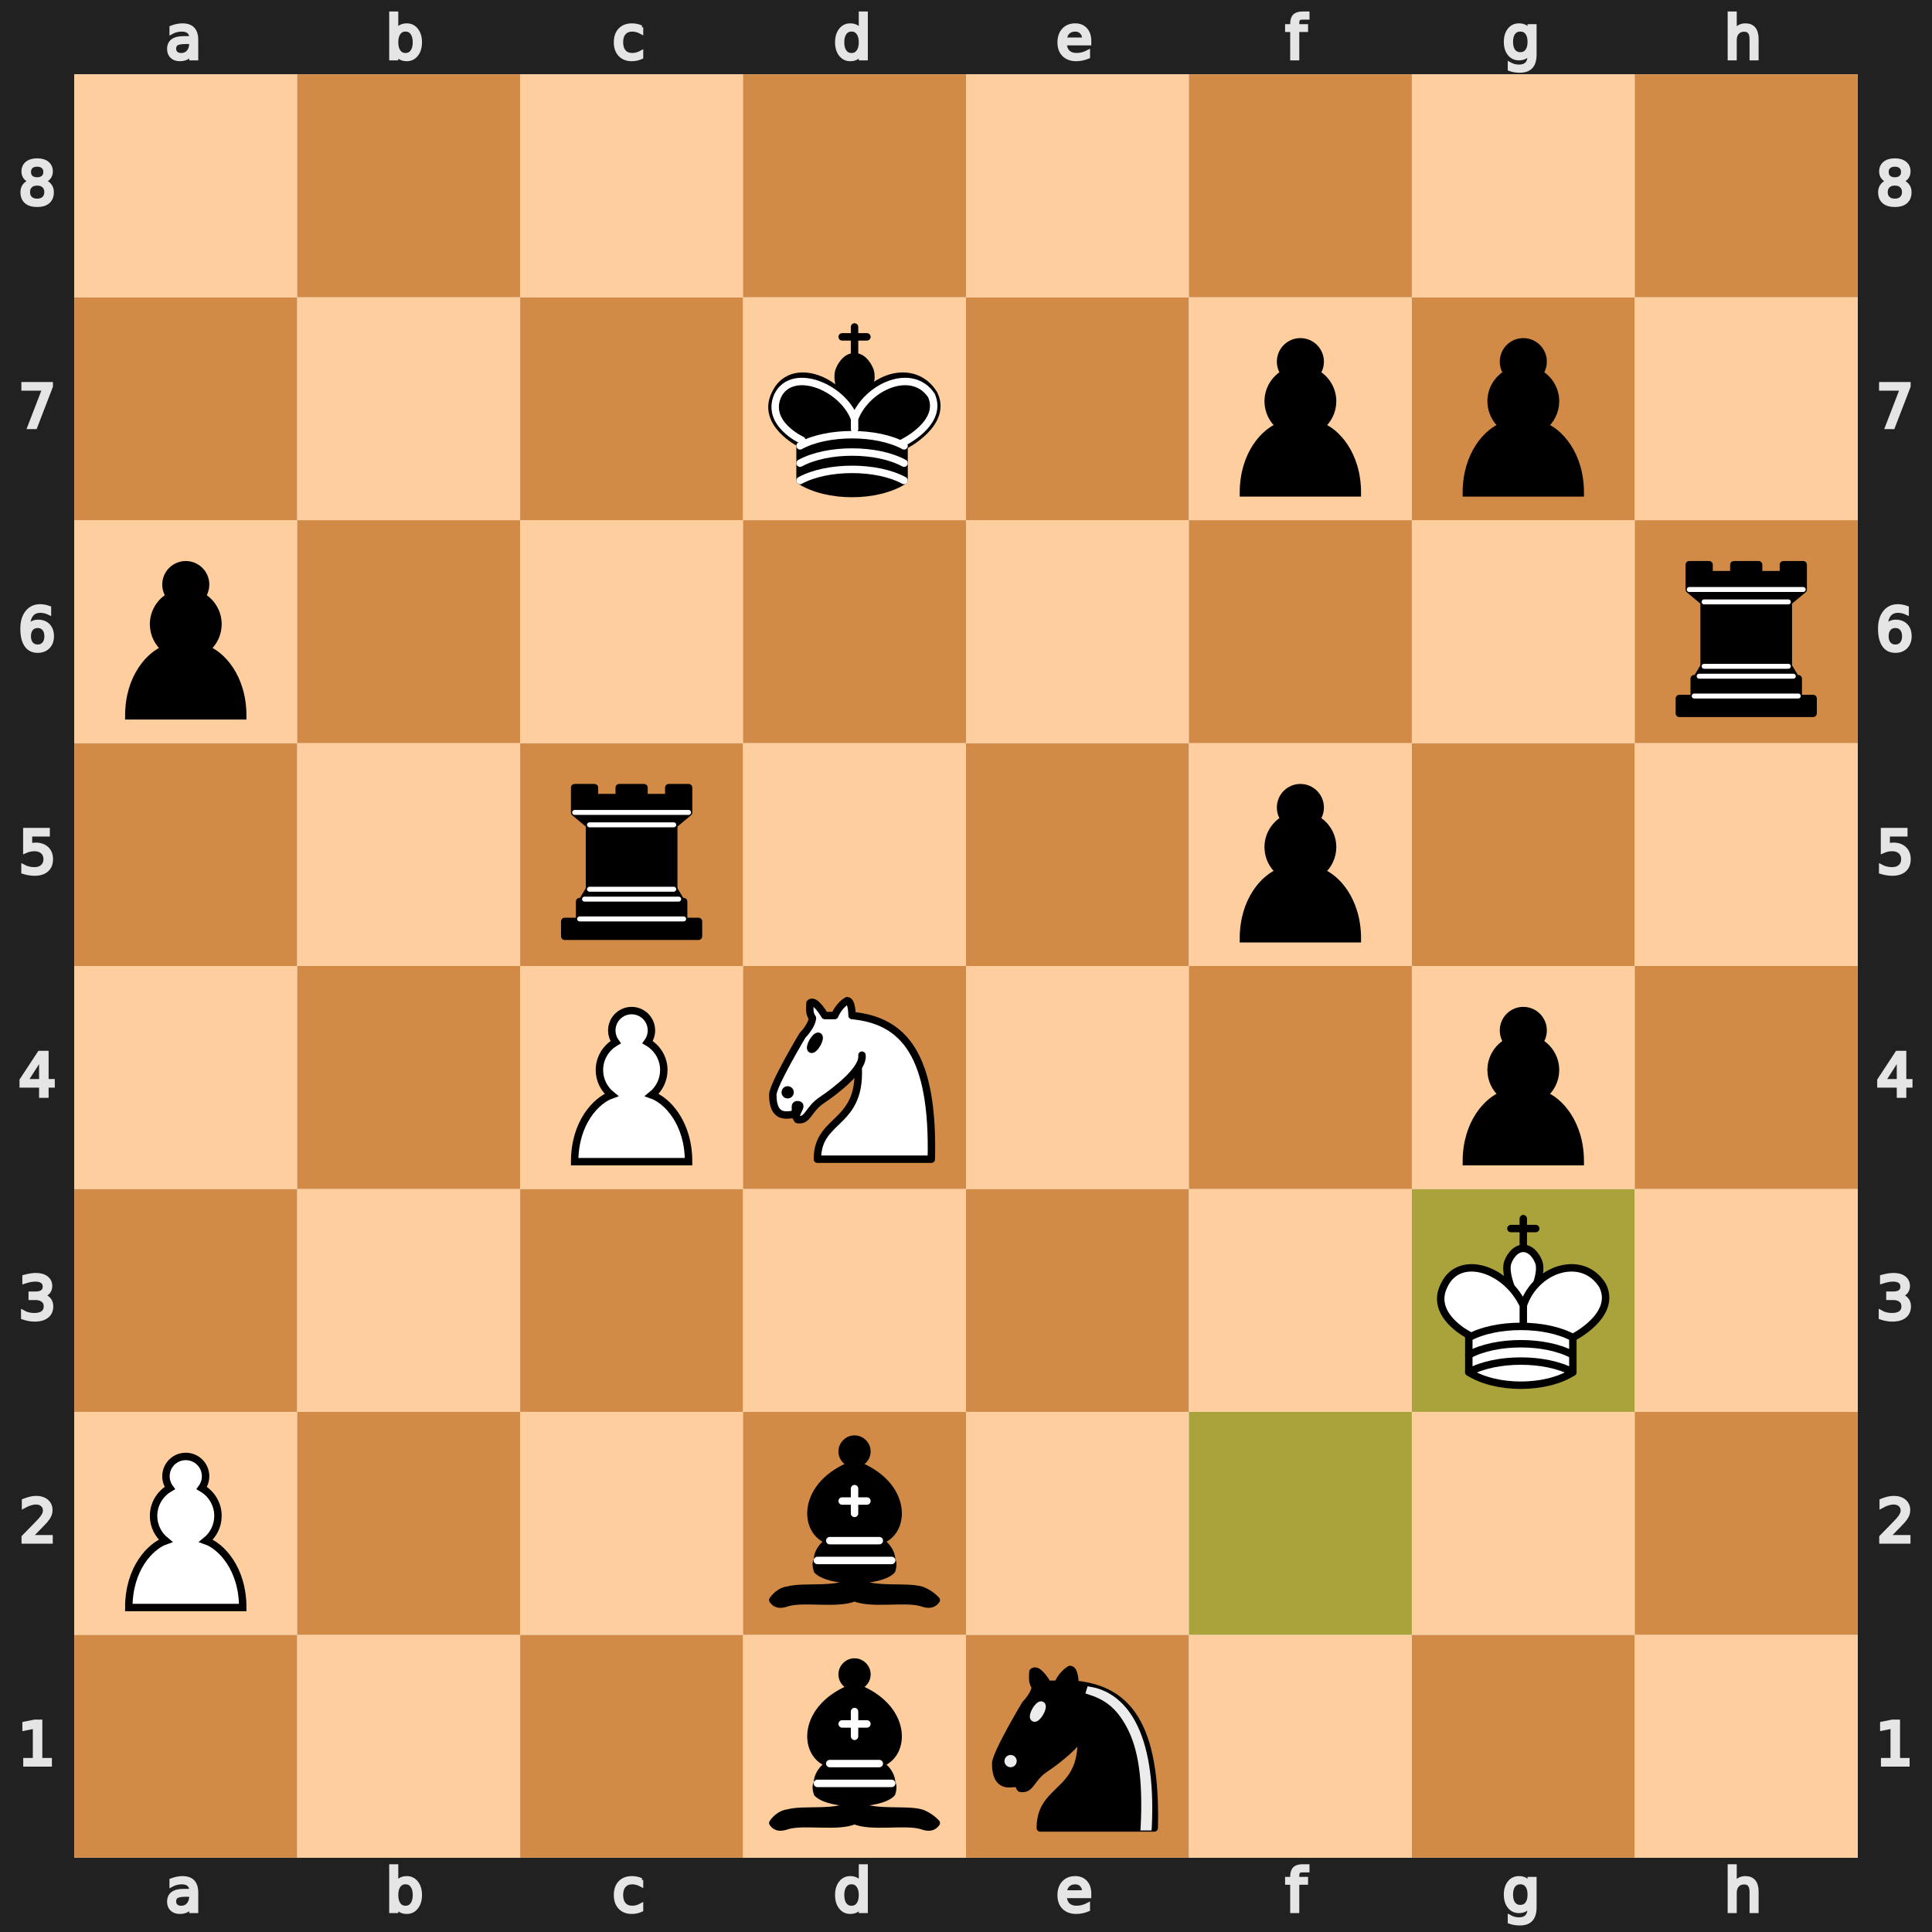
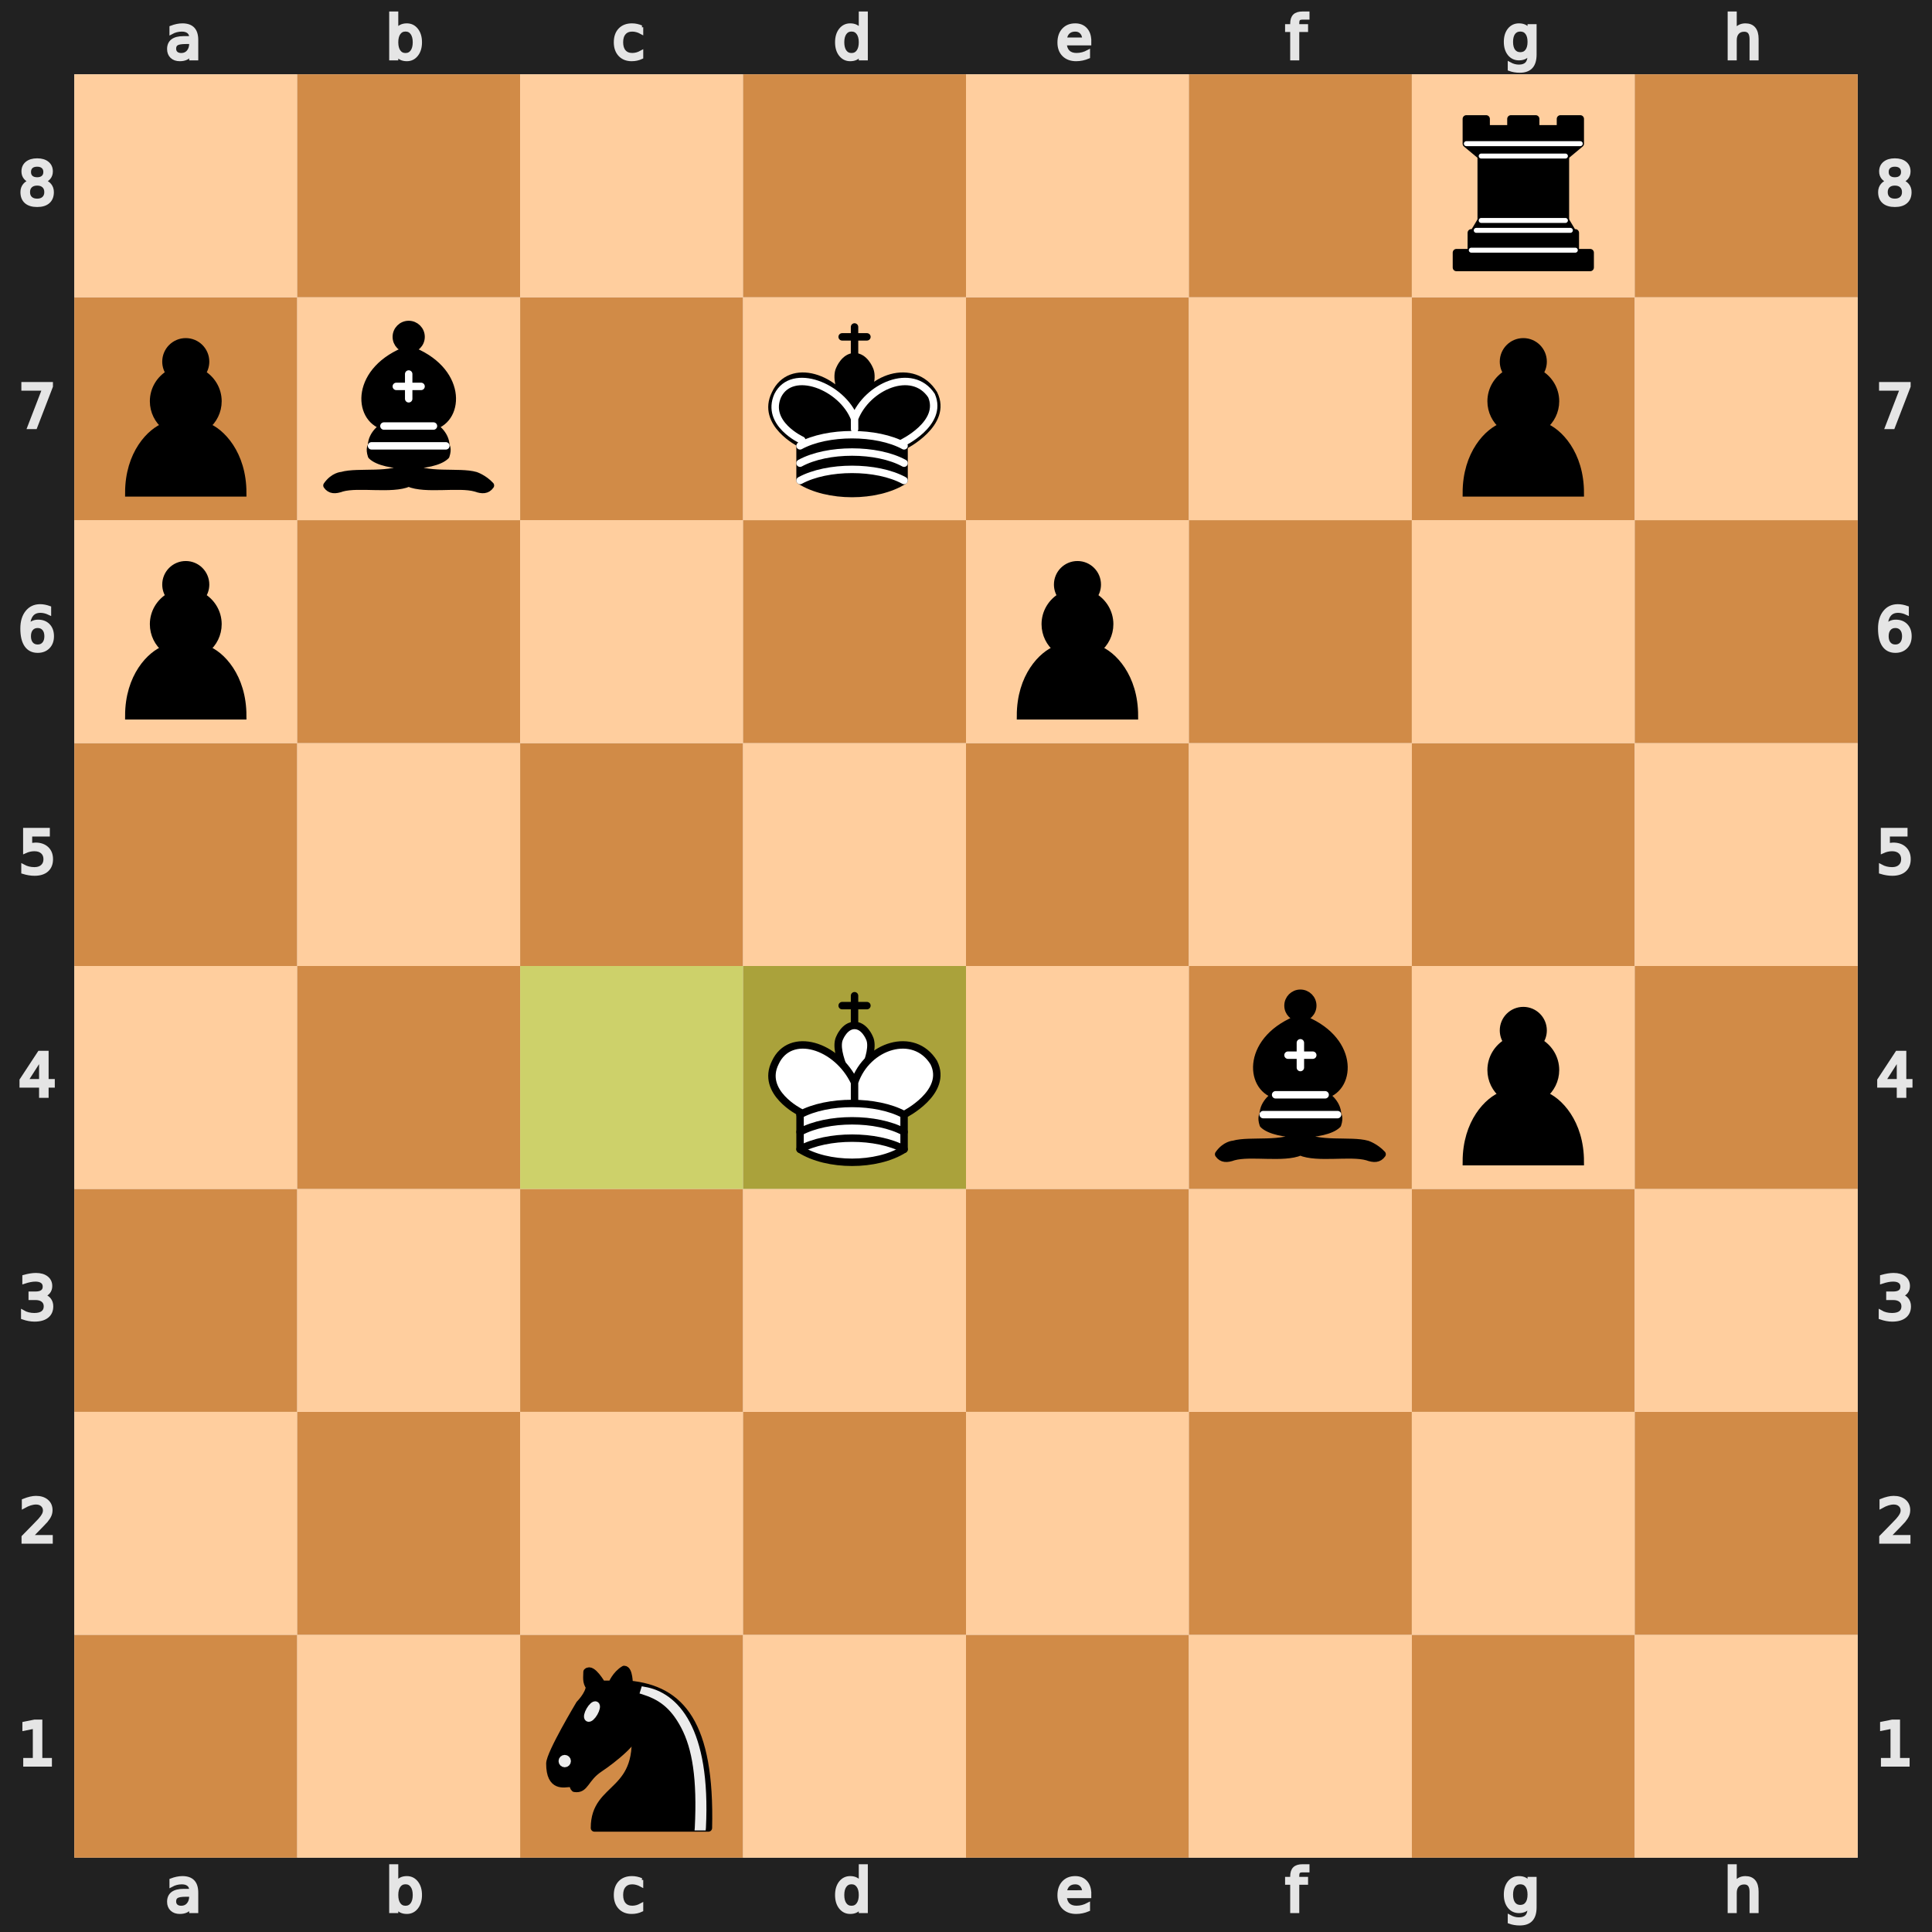
<svg xmlns="http://www.w3.org/2000/svg" xmlns:xlink="http://www.w3.org/1999/xlink" viewBox="0 0 390 390" width="390" height="390">
  <defs>
-     <g id="white-pawn" class="white pawn">
-       <path d="M22.5 9c-2.21 0-4 1.79-4 4 0 .89.29 1.71.78 2.38C17.33 16.5 16 18.59 16 21c0 2.03.94 3.84 2.41 5.03-3 1.06-7.41 5.55-7.41 13.47h23c0-7.92-4.41-12.41-7.41-13.47 1.47-1.19 2.41-3 2.41-5.03 0-2.41-1.33-4.5-3.28-5.62.49-.67.78-1.49.78-2.38 0-2.21-1.79-4-4-4z" fill="#fff" stroke="#000" stroke-width="1.5" stroke-linecap="round" />
-     </g>
-     <g id="white-knight" class="white knight" fill="none" fill-rule="evenodd" stroke="#000" stroke-width="1.5" stroke-linecap="round" stroke-linejoin="round">
-       <path d="M 22,10 C 32.5,11 38.5,18 38,39 L 15,39 C 15,30 25,32.5 23,18" style="fill:#ffffff; stroke:#000000;" />
-       <path d="M 24,18 C 24.38,20.91 18.45,25.37 16,27 C 13,29 13.18,31.34 11,31 C 9.958,30.06 12.41,27.96 11,28 C 10,28 11.19,29.23 10,30 C 9,30 5.997,31 6,26 C 6,24 12,14 12,14 C 12,14 13.89,12.1 14,10.5 C 13.27,9.506 13.5,8.5 13.5,7.5 C 14.5,6.5 16.5,10 16.5,10 L 18.5,10 C 18.5,10 19.28,8.008 21,7 C 22,7 22,10 22,10" style="fill:#ffffff; stroke:#000000;" />
-       <path d="M 9.5 25.5 A 0.5 0.5 0 1 1 8.5,25.5 A 0.5 0.5 0 1 1 9.5 25.5 z" style="fill:#000000; stroke:#000000;" />
-       <path d="M 15 15.5 A 0.5 1.5 0 1 1 14,15.5 A 0.5 1.5 0 1 1 15 15.5 z" transform="matrix(0.866,0.5,-0.5,0.866,9.693,-5.173)" style="fill:#000000; stroke:#000000;" />
-     </g>
    <g id="white-king" class="white king" fill="none" fill-rule="evenodd" stroke="#000" stroke-width="1.5" stroke-linecap="round" stroke-linejoin="round">
      <path d="M22.5 11.63V6M20 8h5" stroke-linejoin="miter" />
      <path d="M22.5 25s4.5-7.5 3-10.5c0 0-1-2.5-3-2.5s-3 2.5-3 2.5c-1.5 3 3 10.5 3 10.5" fill="#fff" stroke-linecap="butt" stroke-linejoin="miter" />
      <path d="M11.5 37c5.5 3.5 15.5 3.5 21 0v-7s9-4.5 6-10.5c-4-6.5-13.5-3.5-16 4V27v-3.5c-3.5-7.5-13-10.5-16-4-3 6 5 10 5 10V37z" fill="#fff" />
      <path d="M11.5 30c5.5-3 15.5-3 21 0m-21 3.5c5.5-3 15.5-3 21 0m-21 3.5c5.5-3 15.5-3 21 0" />
    </g>
    <g id="black-pawn" class="black pawn">
      <path d="M22.5 9c-2.21 0-4 1.79-4 4 0 .89.29 1.71.78 2.38C17.33 16.5 16 18.59 16 21c0 2.03.94 3.84 2.41 5.03-3 1.06-7.41 5.55-7.41 13.47h23c0-7.92-4.41-12.41-7.41-13.47 1.47-1.19 2.41-3 2.41-5.03 0-2.41-1.33-4.5-3.28-5.62.49-.67.78-1.49.78-2.38 0-2.21-1.79-4-4-4z" fill="#000" stroke="#000" stroke-width="1.5" stroke-linecap="round" />
    </g>
    <g id="black-knight" class="black knight" fill="none" fill-rule="evenodd" stroke="#000" stroke-width="1.5" stroke-linecap="round" stroke-linejoin="round">
      <path d="M 22,10 C 32.5,11 38.5,18 38,39 L 15,39 C 15,30 25,32.5 23,18" style="fill:#000000; stroke:#000000;" />
      <path d="M 24,18 C 24.38,20.91 18.45,25.37 16,27 C 13,29 13.18,31.34 11,31 C 9.958,30.06 12.41,27.96 11,28 C 10,28 11.19,29.23 10,30 C 9,30 5.997,31 6,26 C 6,24 12,14 12,14 C 12,14 13.89,12.1 14,10.5 C 13.27,9.506 13.5,8.5 13.5,7.5 C 14.5,6.5 16.5,10 16.5,10 L 18.5,10 C 18.5,10 19.28,8.008 21,7 C 22,7 22,10 22,10" style="fill:#000000; stroke:#000000;" />
      <path d="M 9.5 25.5 A 0.5 0.5 0 1 1 8.5,25.5 A 0.5 0.5 0 1 1 9.5 25.5 z" style="fill:#ececec; stroke:#ececec;" />
      <path d="M 15 15.5 A 0.5 1.5 0 1 1 14,15.5 A 0.5 1.5 0 1 1 15 15.5 z" transform="matrix(0.866,0.5,-0.5,0.866,9.693,-5.173)" style="fill:#ececec; stroke:#ececec;" />
      <path d="M 24.55,10.4 L 24.1,11.85 L 24.6,12 C 27.75,13 30.25,14.49 32.5,18.75 C 34.75,23.01 35.75,29.06 35.25,39 L 35.2,39.5 L 37.45,39.5 L 37.5,39 C 38,28.94 36.62,22.15 34.25,17.66 C 31.88,13.17 28.46,11.02 25.06,10.5 L 24.55,10.4 z " style="fill:#ececec; stroke:none;" />
    </g>
    <g id="black-bishop" class="black bishop" fill="none" fill-rule="evenodd" stroke="#000" stroke-width="1.5" stroke-linecap="round" stroke-linejoin="round">
      <path d="M9 36c3.39-.97 10.11.43 13.5-2 3.39 2.43 10.11 1.03 13.5 2 0 0 1.65.54 3 2-.68.97-1.65.99-3 .5-3.39-.97-10.11.46-13.5-1-3.39 1.46-10.11.03-13.5 1-1.354.49-2.323.47-3-.5 1.354-1.94 3-2 3-2zm6-4c2.5 2.5 12.5 2.5 15 0 .5-1.5 0-2 0-2 0-2.5-2.5-4-2.5-4 5.5-1.5 6-11.5-5-15.5-11 4-10.5 14-5 15.5 0 0-2.5 1.5-2.5 4 0 0-.5.5 0 2zM25 8a2.5 2.5 0 1 1-5 0 2.5 2.5 0 1 1 5 0z" fill="#000" stroke-linecap="butt" />
      <path d="M17.5 26h10M15 30h15m-7.5-14.5v5M20 18h5" stroke="#fff" stroke-linejoin="miter" />
    </g>
    <g id="black-rook" class="black rook" fill="#000" fill-rule="evenodd" stroke="#000" stroke-width="1.5" stroke-linecap="round" stroke-linejoin="round">
      <path d="M9 39h27v-3H9v3zM12.5 32l1.5-2.5h17l1.5 2.5h-20zM12 36v-4h21v4H12z" stroke-linecap="butt" />
      <path d="M14 29.5v-13h17v13H14z" stroke-linecap="butt" stroke-linejoin="miter" />
      <path d="M14 16.5L11 14h23l-3 2.5H14zM11 14V9h4v2h5V9h5v2h5V9h4v5H11z" stroke-linecap="butt" />
      <path d="M12 35.5h21M13 31.5h19M14 29.5h17M14 16.5h17M11 14h23" fill="none" stroke="#fff" stroke-width="1" stroke-linejoin="miter" />
    </g>
    <g id="black-king" class="black king" fill="none" fill-rule="evenodd" stroke="#000" stroke-width="1.5" stroke-linecap="round" stroke-linejoin="round">
      <path d="M22.5 11.63V6" stroke-linejoin="miter" />
      <path d="M22.5 25s4.5-7.5 3-10.5c0 0-1-2.5-3-2.5s-3 2.5-3 2.5c-1.5 3 3 10.5 3 10.5" fill="#000" stroke-linecap="butt" stroke-linejoin="miter" />
      <path d="M11.5 37c5.5 3.5 15.5 3.5 21 0v-7s9-4.5 6-10.5c-4-6.5-13.5-3.5-16 4V27v-3.5c-3.5-7.5-13-10.5-16-4-3 6 5 10 5 10V37z" fill="#000" />
      <path d="M20 8h5" stroke-linejoin="miter" />
      <path d="M32 29.5s8.5-4 6.03-9.65C34.15 14 25 18 22.5 24.5l.01 2.1-.01-2.1C20 18 9.906 14 6.997 19.85c-2.497 5.65 4.853 9 4.853 9M11.5 30c5.5-3 15.5-3 21 0m-21 3.5c5.5-3 15.5-3 21 0m-21 3.5c5.5-3 15.5-3 21 0" stroke="#fff" />
    </g>
  </defs>
  <rect x="7.5" y="7.5" width="375" height="375" fill="none" stroke="#212121" stroke-width="15" />
  <g transform="translate(20, 1) scale(0.75, 0.75)" fill="#e5e5e5" stroke="#e5e5e5">
    <path d="M23.328 10.016q-1.742 0-2.414.398-.672.398-.672 1.36 0 .765.5 1.218.508.445 1.375.445 1.196 0 1.914-.843.727-.852.727-2.258v-.32zm2.867-.594v4.992h-1.437v-1.328q-.492.797-1.227 1.18-.734.375-1.797.375-1.343 0-2.14-.75-.79-.758-.79-2.024 0-1.476.985-2.226.992-.75 2.953-.75h2.016V8.75q0-.992-.656-1.531-.649-.547-1.829-.547-.75 0-1.46.18-.711.18-1.368.539V6.062q.79-.304 1.532-.453.742-.156 1.445-.156 1.898 0 2.836.984.937.985.937 2.985z" />
  </g>
  <g transform="translate(20, 375) scale(0.75, 0.75)" fill="#e5e5e5" stroke="#e5e5e5">
    <path d="M23.328 10.016q-1.742 0-2.414.398-.672.398-.672 1.36 0 .765.5 1.218.508.445 1.375.445 1.196 0 1.914-.843.727-.852.727-2.258v-.32zm2.867-.594v4.992h-1.437v-1.328q-.492.797-1.227 1.18-.734.375-1.797.375-1.343 0-2.14-.75-.79-.758-.79-2.024 0-1.476.985-2.226.992-.75 2.953-.75h2.016V8.75q0-.992-.656-1.531-.649-.547-1.829-.547-.75 0-1.46.18-.711.18-1.368.539V6.062q.79-.304 1.532-.453.742-.156 1.445-.156 1.898 0 2.836.984.937.985.937 2.985z" />
  </g>
  <g transform="translate(65, 1) scale(0.75, 0.75)" fill="#e5e5e5" stroke="#e5e5e5">
    <path d="M24.922 10.047q0-1.586-.656-2.485-.649-.906-1.79-.906-1.14 0-1.796.906-.649.899-.649 2.485 0 1.586.649 2.492.656.898 1.797.898 1.14 0 1.789-.898.656-.906.656-2.492zm-4.89-3.055q.452-.781 1.14-1.156.695-.383 1.656-.383 1.594 0 2.586 1.266 1 1.265 1 3.328 0 2.062-1 3.328-.992 1.266-2.586 1.266-.96 0-1.656-.375-.688-.383-1.14-1.164v1.312h-1.446V2.258h1.445z" />
  </g>
  <g transform="translate(65, 375) scale(0.75, 0.75)" fill="#e5e5e5" stroke="#e5e5e5">
    <path d="M24.922 10.047q0-1.586-.656-2.485-.649-.906-1.79-.906-1.14 0-1.796.906-.649.899-.649 2.485 0 1.586.649 2.492.656.898 1.797.898 1.14 0 1.789-.898.656-.906.656-2.492zm-4.89-3.055q.452-.781 1.14-1.156.695-.383 1.656-.383 1.594 0 2.586 1.266 1 1.265 1 3.328 0 2.062-1 3.328-.992 1.266-2.586 1.266-.96 0-1.656-.375-.688-.383-1.14-1.164v1.312h-1.446V2.258h1.445z" />
  </g>
  <g transform="translate(110, 1) scale(0.75, 0.75)" fill="#e5e5e5" stroke="#e5e5e5">
    <path d="M25.96 6v1.344q-.608-.336-1.226-.5-.609-.172-1.234-.172-1.398 0-2.172.89-.773.883-.773 2.485 0 1.601.773 2.492.774.883 2.172.883.625 0 1.234-.164.618-.172 1.227-.508v1.328q-.602.281-1.25.422-.64.14-1.367.14-1.977 0-3.14-1.242-1.165-1.242-1.165-3.351 0-2.14 1.172-3.367 1.18-1.227 3.227-1.227.664 0 1.296.14.633.134 1.227.407z" />
  </g>
  <g transform="translate(110, 375) scale(0.75, 0.75)" fill="#e5e5e5" stroke="#e5e5e5">
    <path d="M25.96 6v1.344q-.608-.336-1.226-.5-.609-.172-1.234-.172-1.398 0-2.172.89-.773.883-.773 2.485 0 1.601.773 2.492.774.883 2.172.883.625 0 1.234-.164.618-.172 1.227-.508v1.328q-.602.281-1.25.422-.64.14-1.367.14-1.977 0-3.14-1.242-1.165-1.242-1.165-3.351 0-2.14 1.172-3.367 1.18-1.227 3.227-1.227.664 0 1.296.14.633.134 1.227.407z" />
  </g>
  <g transform="translate(155, 1) scale(0.75, 0.75)" fill="#e5e5e5" stroke="#e5e5e5">
    <path d="M24.973 6.992V2.258h1.437v12.156h-1.437v-1.312q-.453.78-1.149 1.164-.687.375-1.656.375-1.586 0-2.586-1.266-.992-1.266-.992-3.328 0-2.063.992-3.328 1-1.266 2.586-1.266.969 0 1.656.383.696.375 1.149 1.156zm-4.899 3.055q0 1.586.649 2.492.656.898 1.797.898 1.14 0 1.796-.898.657-.906.657-2.492 0-1.586-.657-2.485-.656-.906-1.796-.906-1.141 0-1.797.906-.649.899-.649 2.485z" />
  </g>
  <g transform="translate(155, 375) scale(0.75, 0.75)" fill="#e5e5e5" stroke="#e5e5e5">
    <path d="M24.973 6.992V2.258h1.437v12.156h-1.437v-1.312q-.453.78-1.149 1.164-.687.375-1.656.375-1.586 0-2.586-1.266-.992-1.266-.992-3.328 0-2.063.992-3.328 1-1.266 2.586-1.266.969 0 1.656.383.696.375 1.149 1.156zm-4.899 3.055q0 1.586.649 2.492.656.898 1.797.898 1.14 0 1.796-.898.657-.906.657-2.492 0-1.586-.657-2.485-.656-.906-1.796-.906-1.141 0-1.797.906-.649.899-.649 2.485z" />
  </g>
  <g transform="translate(200, 1) scale(0.75, 0.75)" fill="#e5e5e5" stroke="#e5e5e5">
    <path d="M26.555 9.68v.703h-6.61q.094 1.484.89 2.265.806.774 2.235.774.828 0 1.602-.203.781-.203 1.547-.61v1.36q-.774.328-1.586.5-.813.172-1.649.172-2.093 0-3.32-1.22-1.219-1.218-1.219-3.296 0-2.148 1.157-3.406 1.164-1.266 3.132-1.266 1.766 0 2.79 1.14 1.03 1.134 1.03 3.087zm-1.438-.422q-.015-1.18-.664-1.883-.64-.703-1.703-.703-1.203 0-1.93.68-.718.68-.828 1.914z" />
  </g>
  <g transform="translate(200, 375) scale(0.75, 0.75)" fill="#e5e5e5" stroke="#e5e5e5">
    <path d="M26.555 9.68v.703h-6.61q.094 1.484.89 2.265.806.774 2.235.774.828 0 1.602-.203.781-.203 1.547-.61v1.36q-.774.328-1.586.5-.813.172-1.649.172-2.093 0-3.32-1.22-1.219-1.218-1.219-3.296 0-2.148 1.157-3.406 1.164-1.266 3.132-1.266 1.766 0 2.79 1.14 1.03 1.134 1.03 3.087zm-1.438-.422q-.015-1.18-.664-1.883-.64-.703-1.703-.703-1.203 0-1.93.68-.718.68-.828 1.914z" />
  </g>
  <g transform="translate(245, 1) scale(0.75, 0.75)" fill="#e5e5e5" stroke="#e5e5e5">
    <path d="M25.285 2.258v1.195H23.91q-.773 0-1.078.313-.297.312-.297 1.125v.773h2.367v1.117h-2.367v7.633H21.09V6.781h-1.375V5.664h1.375v-.61q0-1.46.68-2.124.68-.672 2.156-.672z" />
  </g>
  <g transform="translate(245, 375) scale(0.75, 0.75)" fill="#e5e5e5" stroke="#e5e5e5">
    <path d="M25.285 2.258v1.195H23.91q-.773 0-1.078.313-.297.312-.297 1.125v.773h2.367v1.117h-2.367v7.633H21.09V6.781h-1.375V5.664h1.375v-.61q0-1.46.68-2.124.68-.672 2.156-.672z" />
  </g>
  <g transform="translate(290, 1) scale(0.75, 0.75)" fill="#e5e5e5" stroke="#e5e5e5">
    <path d="M24.973 9.937q0-1.562-.649-2.421-.64-.86-1.804-.86-1.157 0-1.805.86-.64.859-.64 2.421 0 1.555.64 2.415.648.859 1.805.859 1.164 0 1.804-.86.649-.859.649-2.414zm1.437 3.391q0 2.234-.992 3.32-.992 1.094-3.04 1.094-.757 0-1.429-.117-.672-.11-1.304-.344v-1.398q.632.344 1.25.508.617.164 1.257.164 1.414 0 2.118-.743.703-.734.703-2.226v-.711q-.446.773-1.141 1.156-.695.383-1.664.383-1.61 0-2.594-1.227-.984-1.226-.984-3.25 0-2.03.984-3.257.985-1.227 2.594-1.227.969 0 1.664.383t1.14 1.156V5.664h1.438z" />
  </g>
  <g transform="translate(290, 375) scale(0.75, 0.75)" fill="#e5e5e5" stroke="#e5e5e5">
    <path d="M24.973 9.937q0-1.562-.649-2.421-.64-.86-1.804-.86-1.157 0-1.805.86-.64.859-.64 2.421 0 1.555.64 2.415.648.859 1.805.859 1.164 0 1.804-.86.649-.859.649-2.414zm1.437 3.391q0 2.234-.992 3.32-.992 1.094-3.04 1.094-.757 0-1.429-.117-.672-.11-1.304-.344v-1.398q.632.344 1.25.508.617.164 1.257.164 1.414 0 2.118-.743.703-.734.703-2.226v-.711q-.446.773-1.141 1.156-.695.383-1.664.383-1.61 0-2.594-1.227-.984-1.226-.984-3.25 0-2.03.984-3.257.985-1.227 2.594-1.227.969 0 1.664.383t1.14 1.156V5.664h1.438z" />
  </g>
  <g transform="translate(335, 1) scale(0.75, 0.75)" fill="#e5e5e5" stroke="#e5e5e5">
    <path d="M26.164 9.133v5.281h-1.437V9.18q0-1.243-.485-1.86-.484-.617-1.453-.617-1.164 0-1.836.742-.672.742-.672 2.024v4.945h-1.445V2.258h1.445v4.765q.516-.789 1.211-1.18.703-.39 1.617-.39 1.508 0 2.282.938.773.93.773 2.742z" />
  </g>
  <g transform="translate(335, 375) scale(0.75, 0.75)" fill="#e5e5e5" stroke="#e5e5e5">
    <path d="M26.164 9.133v5.281h-1.437V9.18q0-1.243-.485-1.86-.484-.617-1.453-.617-1.164 0-1.836.742-.672.742-.672 2.024v4.945h-1.445V2.258h1.445v4.765q.516-.789 1.211-1.18.703-.39 1.617-.39 1.508 0 2.282.938.773.93.773 2.742z" />
  </g>
  <g transform="translate(0, 335) scale(0.75, 0.75)" fill="#e5e5e5" stroke="#e5e5e5">
    <path d="M6.754 26.996h2.578v-8.898l-2.805.562v-1.437l2.79-.563h1.578v10.336h2.578v1.328h-6.72z" />
  </g>
  <g transform="translate(375, 335) scale(0.75, 0.75)" fill="#e5e5e5" stroke="#e5e5e5">
    <path d="M6.754 26.996h2.578v-8.898l-2.805.562v-1.437l2.79-.563h1.578v10.336h2.578v1.328h-6.72z" />
  </g>
  <g transform="translate(0, 290) scale(0.75, 0.75)" fill="#e5e5e5" stroke="#e5e5e5">
    <path d="M8.195 26.996h5.508v1.328H6.297v-1.328q.898-.93 2.445-2.492 1.555-1.57 1.953-2.024.758-.851 1.055-1.437.305-.594.305-1.164 0-.93-.657-1.516-.648-.586-1.695-.586-.742 0-1.57.258-.82.258-1.758.781v-1.593q.953-.383 1.781-.578.828-.196 1.516-.196 1.812 0 2.89.906 1.079.907 1.079 2.422 0 .72-.274 1.368-.265.64-.976 1.515-.196.227-1.243 1.313-1.046 1.078-2.953 3.023z" />
  </g>
  <g transform="translate(375, 290) scale(0.75, 0.75)" fill="#e5e5e5" stroke="#e5e5e5">
    <path d="M8.195 26.996h5.508v1.328H6.297v-1.328q.898-.93 2.445-2.492 1.555-1.57 1.953-2.024.758-.851 1.055-1.437.305-.594.305-1.164 0-.93-.657-1.516-.648-.586-1.695-.586-.742 0-1.57.258-.82.258-1.758.781v-1.593q.953-.383 1.781-.578.828-.196 1.516-.196 1.812 0 2.89.906 1.079.907 1.079 2.422 0 .72-.274 1.368-.265.64-.976 1.515-.196.227-1.243 1.313-1.046 1.078-2.953 3.023z" />
  </g>
  <g transform="translate(0, 245) scale(0.75, 0.75)" fill="#e5e5e5" stroke="#e5e5e5">
    <path d="M11.434 22.035q1.132.242 1.765 1.008.64.766.64 1.89 0 1.727-1.187 2.672-1.187.946-3.375.946-.734 0-1.515-.149-.774-.14-1.602-.43V26.45q.656.383 1.438.578.78.196 1.632.196 1.485 0 2.258-.586.782-.586.782-1.703 0-1.032-.727-1.61-.719-.586-2.008-.586h-1.36v-1.297h1.423q1.164 0 1.78-.46.618-.47.618-1.344 0-.899-.64-1.375-.633-.485-1.82-.485-.65 0-1.391.141-.743.14-1.633.437V16.95q.898-.25 1.68-.375.788-.125 1.484-.125 1.797 0 2.844.82 1.046.813 1.046 2.204 0 .968-.554 1.64-.555.664-1.578.922z" />
  </g>
  <g transform="translate(375, 245) scale(0.75, 0.75)" fill="#e5e5e5" stroke="#e5e5e5">
    <path d="M11.434 22.035q1.132.242 1.765 1.008.64.766.64 1.89 0 1.727-1.187 2.672-1.187.946-3.375.946-.734 0-1.515-.149-.774-.14-1.602-.43V26.45q.656.383 1.438.578.78.196 1.632.196 1.485 0 2.258-.586.782-.586.782-1.703 0-1.032-.727-1.61-.719-.586-2.008-.586h-1.36v-1.297h1.423q1.164 0 1.78-.46.618-.47.618-1.344 0-.899-.64-1.375-.633-.485-1.82-.485-.65 0-1.391.141-.743.14-1.633.437V16.95q.898-.25 1.68-.375.788-.125 1.484-.125 1.797 0 2.844.82 1.046.813 1.046 2.204 0 .968-.554 1.64-.555.664-1.578.922z" />
  </g>
  <g transform="translate(0, 200) scale(0.75, 0.75)" fill="#e5e5e5" stroke="#e5e5e5">
    <path d="M11.016 18.035L7.03 24.262h3.985zm-.414-1.375h1.984v7.602h1.664v1.312h-1.664v2.75h-1.57v-2.75H5.75v-1.523z" />
  </g>
  <g transform="translate(375, 200) scale(0.75, 0.75)" fill="#e5e5e5" stroke="#e5e5e5">
    <path d="M11.016 18.035L7.03 24.262h3.985zm-.414-1.375h1.984v7.602h1.664v1.312h-1.664v2.75h-1.57v-2.75H5.75v-1.523z" />
  </g>
  <g transform="translate(0, 155) scale(0.75, 0.75)" fill="#e5e5e5" stroke="#e5e5e5">
    <path d="M6.719 16.66h6.195v1.328h-4.75v2.86q.344-.118.688-.172.343-.063.687-.063 1.953 0 3.094 1.07 1.14 1.07 1.14 2.899 0 1.883-1.171 2.93-1.172 1.039-3.305 1.039-.735 0-1.5-.125-.758-.125-1.57-.375v-1.586q.703.383 1.453.57.75.188 1.586.188 1.351 0 2.14-.711.79-.711.79-1.93 0-1.219-.79-1.93-.789-.71-2.14-.71-.633 0-1.266.14-.625.14-1.281.438z" />
  </g>
  <g transform="translate(375, 155) scale(0.75, 0.75)" fill="#e5e5e5" stroke="#e5e5e5">
    <path d="M6.719 16.66h6.195v1.328h-4.75v2.86q.344-.118.688-.172.343-.063.687-.063 1.953 0 3.094 1.07 1.14 1.07 1.14 2.899 0 1.883-1.171 2.93-1.172 1.039-3.305 1.039-.735 0-1.5-.125-.758-.125-1.57-.375v-1.586q.703.383 1.453.57.75.188 1.586.188 1.351 0 2.14-.711.79-.711.79-1.93 0-1.219-.79-1.93-.789-.71-2.14-.71-.633 0-1.266.14-.625.14-1.281.438z" />
  </g>
  <g transform="translate(0, 110) scale(0.75, 0.75)" fill="#e5e5e5" stroke="#e5e5e5">
    <path d="M10.137 21.863q-1.063 0-1.688.727-.617.726-.617 1.992 0 1.258.617 1.992.625.727 1.688.727 1.062 0 1.68-.727.624-.734.624-1.992 0-1.266-.625-1.992-.617-.727-1.68-.727zm3.133-4.945v1.437q-.594-.28-1.204-.43-.601-.148-1.195-.148-1.562 0-2.39 1.055-.82 1.055-.938 3.188.46-.68 1.156-1.04.696-.367 1.531-.367 1.758 0 2.774 1.07 1.023 1.063 1.023 2.899 0 1.797-1.062 2.883-1.063 1.086-2.828 1.086-2.024 0-3.094-1.547-1.07-1.555-1.07-4.5 0-2.766 1.312-4.406 1.313-1.649 3.524-1.649.593 0 1.195.117.61.118 1.266.352z" />
  </g>
  <g transform="translate(375, 110) scale(0.75, 0.75)" fill="#e5e5e5" stroke="#e5e5e5">
    <path d="M10.137 21.863q-1.063 0-1.688.727-.617.726-.617 1.992 0 1.258.617 1.992.625.727 1.688.727 1.062 0 1.68-.727.624-.734.624-1.992 0-1.266-.625-1.992-.617-.727-1.68-.727zm3.133-4.945v1.437q-.594-.28-1.204-.43-.601-.148-1.195-.148-1.562 0-2.39 1.055-.82 1.055-.938 3.188.46-.68 1.156-1.04.696-.367 1.531-.367 1.758 0 2.774 1.07 1.023 1.063 1.023 2.899 0 1.797-1.062 2.883-1.063 1.086-2.828 1.086-2.024 0-3.094-1.547-1.07-1.555-1.07-4.5 0-2.766 1.312-4.406 1.313-1.649 3.524-1.649.593 0 1.195.117.61.118 1.266.352z" />
  </g>
  <g transform="translate(0, 65) scale(0.75, 0.75)" fill="#e5e5e5" stroke="#e5e5e5">
    <path d="M6.25 16.66h7.5v.672L9.516 28.324H7.867l3.985-10.336H6.25z" />
  </g>
  <g transform="translate(375, 65) scale(0.75, 0.75)" fill="#e5e5e5" stroke="#e5e5e5">
    <path d="M6.25 16.66h7.5v.672L9.516 28.324H7.867l3.985-10.336H6.25z" />
  </g>
  <g transform="translate(0, 20) scale(0.75, 0.75)" fill="#e5e5e5" stroke="#e5e5e5">
    <path d="M10 22.785q-1.125 0-1.773.602-.641.601-.641 1.656t.64 1.656q.649.602 1.774.602t1.773-.602q.649-.61.649-1.656 0-1.055-.649-1.656-.64-.602-1.773-.602zm-1.578-.672q-1.016-.25-1.586-.945-.563-.695-.563-1.695 0-1.399.993-2.211 1-.813 2.734-.813 1.742 0 2.734.813.993.812.993 2.21 0 1-.57 1.696-.563.695-1.571.945 1.14.266 1.773 1.04.641.773.641 1.89 0 1.695-1.04 2.602-1.03.906-2.96.906t-2.969-.906Q6 26.738 6 25.043q0-1.117.64-1.89.641-.774 1.782-1.04zm-.578-2.492q0 .906.562 1.414.57.508 1.594.508 1.016 0 1.586-.508.578-.508.578-1.414 0-.906-.578-1.414-.57-.508-1.586-.508-1.023 0-1.594.508-.562.508-.562 1.414z" />
  </g>
  <g transform="translate(375, 20) scale(0.75, 0.75)" fill="#e5e5e5" stroke="#e5e5e5">
    <path d="M10 22.785q-1.125 0-1.773.602-.641.601-.641 1.656t.64 1.656q.649.602 1.774.602t1.773-.602q.649-.61.649-1.656 0-1.055-.649-1.656-.64-.602-1.773-.602zm-1.578-.672q-1.016-.25-1.586-.945-.563-.695-.563-1.695 0-1.399.993-2.211 1-.813 2.734-.813 1.742 0 2.734.813.993.812.993 2.21 0 1-.57 1.696-.563.695-1.571.945 1.14.266 1.773 1.04.641.773.641 1.89 0 1.695-1.04 2.602-1.03.906-2.96.906t-2.969-.906Q6 26.738 6 25.043q0-1.117.64-1.89.641-.774 1.782-1.04zm-.578-2.492q0 .906.562 1.414.57.508 1.594.508 1.016 0 1.586-.508.578-.508.578-1.414 0-.906-.578-1.414-.57-.508-1.586-.508-1.023 0-1.594.508-.562.508-.562 1.414z" />
  </g>
  <rect x="15" y="330" width="45" height="45" class="square dark a1" stroke="none" fill="#d18b47" />
  <rect x="60" y="330" width="45" height="45" class="square light b1" stroke="none" fill="#ffce9e" />
  <rect x="105" y="330" width="45" height="45" class="square dark c1" stroke="none" fill="#d18b47" />
  <rect x="150" y="330" width="45" height="45" class="square light d1" stroke="none" fill="#ffce9e" />
  <rect x="195" y="330" width="45" height="45" class="square dark e1" stroke="none" fill="#d18b47" />
  <rect x="240" y="330" width="45" height="45" class="square light f1" stroke="none" fill="#ffce9e" />
  <rect x="285" y="330" width="45" height="45" class="square dark g1" stroke="none" fill="#d18b47" />
  <rect x="330" y="330" width="45" height="45" class="square light h1" stroke="none" fill="#ffce9e" />
  <rect x="15" y="285" width="45" height="45" class="square light a2" stroke="none" fill="#ffce9e" />
  <rect x="60" y="285" width="45" height="45" class="square dark b2" stroke="none" fill="#d18b47" />
  <rect x="105" y="285" width="45" height="45" class="square light c2" stroke="none" fill="#ffce9e" />
  <rect x="150" y="285" width="45" height="45" class="square dark d2" stroke="none" fill="#d18b47" />
  <rect x="195" y="285" width="45" height="45" class="square light e2" stroke="none" fill="#ffce9e" />
-   <rect x="240" y="285" width="45" height="45" class="square dark lastmove f2" stroke="none" fill="#aaa23b" />
+   <rect x="240" y="285" width="45" height="45" class="square dark f2" stroke="none" fill="#d18b47" />
  <rect x="285" y="285" width="45" height="45" class="square light g2" stroke="none" fill="#ffce9e" />
  <rect x="330" y="285" width="45" height="45" class="square dark h2" stroke="none" fill="#d18b47" />
  <rect x="15" y="240" width="45" height="45" class="square dark a3" stroke="none" fill="#d18b47" />
  <rect x="60" y="240" width="45" height="45" class="square light b3" stroke="none" fill="#ffce9e" />
  <rect x="105" y="240" width="45" height="45" class="square dark c3" stroke="none" fill="#d18b47" />
  <rect x="150" y="240" width="45" height="45" class="square light d3" stroke="none" fill="#ffce9e" />
  <rect x="195" y="240" width="45" height="45" class="square dark e3" stroke="none" fill="#d18b47" />
  <rect x="240" y="240" width="45" height="45" class="square light f3" stroke="none" fill="#ffce9e" />
-   <rect x="285" y="240" width="45" height="45" class="square dark lastmove g3" stroke="none" fill="#aaa23b" />
+   <rect x="285" y="240" width="45" height="45" class="square dark g3" stroke="none" fill="#d18b47" />
  <rect x="330" y="240" width="45" height="45" class="square light h3" stroke="none" fill="#ffce9e" />
  <rect x="15" y="195" width="45" height="45" class="square light a4" stroke="none" fill="#ffce9e" />
  <rect x="60" y="195" width="45" height="45" class="square dark b4" stroke="none" fill="#d18b47" />
-   <rect x="105" y="195" width="45" height="45" class="square light c4" stroke="none" fill="#ffce9e" />
-   <rect x="150" y="195" width="45" height="45" class="square dark d4" stroke="none" fill="#d18b47" />
+   <rect x="105" y="195" width="45" height="45" class="square light lastmove c4" stroke="none" fill="#cdd16a" />
+   <rect x="150" y="195" width="45" height="45" class="square dark lastmove d4" stroke="none" fill="#aaa23b" />
  <rect x="195" y="195" width="45" height="45" class="square light e4" stroke="none" fill="#ffce9e" />
  <rect x="240" y="195" width="45" height="45" class="square dark f4" stroke="none" fill="#d18b47" />
  <rect x="285" y="195" width="45" height="45" class="square light g4" stroke="none" fill="#ffce9e" />
  <rect x="330" y="195" width="45" height="45" class="square dark h4" stroke="none" fill="#d18b47" />
  <rect x="15" y="150" width="45" height="45" class="square dark a5" stroke="none" fill="#d18b47" />
  <rect x="60" y="150" width="45" height="45" class="square light b5" stroke="none" fill="#ffce9e" />
  <rect x="105" y="150" width="45" height="45" class="square dark c5" stroke="none" fill="#d18b47" />
  <rect x="150" y="150" width="45" height="45" class="square light d5" stroke="none" fill="#ffce9e" />
  <rect x="195" y="150" width="45" height="45" class="square dark e5" stroke="none" fill="#d18b47" />
  <rect x="240" y="150" width="45" height="45" class="square light f5" stroke="none" fill="#ffce9e" />
  <rect x="285" y="150" width="45" height="45" class="square dark g5" stroke="none" fill="#d18b47" />
  <rect x="330" y="150" width="45" height="45" class="square light h5" stroke="none" fill="#ffce9e" />
  <rect x="15" y="105" width="45" height="45" class="square light a6" stroke="none" fill="#ffce9e" />
  <rect x="60" y="105" width="45" height="45" class="square dark b6" stroke="none" fill="#d18b47" />
  <rect x="105" y="105" width="45" height="45" class="square light c6" stroke="none" fill="#ffce9e" />
  <rect x="150" y="105" width="45" height="45" class="square dark d6" stroke="none" fill="#d18b47" />
  <rect x="195" y="105" width="45" height="45" class="square light e6" stroke="none" fill="#ffce9e" />
  <rect x="240" y="105" width="45" height="45" class="square dark f6" stroke="none" fill="#d18b47" />
  <rect x="285" y="105" width="45" height="45" class="square light g6" stroke="none" fill="#ffce9e" />
  <rect x="330" y="105" width="45" height="45" class="square dark h6" stroke="none" fill="#d18b47" />
  <rect x="15" y="60" width="45" height="45" class="square dark a7" stroke="none" fill="#d18b47" />
  <rect x="60" y="60" width="45" height="45" class="square light b7" stroke="none" fill="#ffce9e" />
  <rect x="105" y="60" width="45" height="45" class="square dark c7" stroke="none" fill="#d18b47" />
  <rect x="150" y="60" width="45" height="45" class="square light d7" stroke="none" fill="#ffce9e" />
  <rect x="195" y="60" width="45" height="45" class="square dark e7" stroke="none" fill="#d18b47" />
  <rect x="240" y="60" width="45" height="45" class="square light f7" stroke="none" fill="#ffce9e" />
  <rect x="285" y="60" width="45" height="45" class="square dark g7" stroke="none" fill="#d18b47" />
  <rect x="330" y="60" width="45" height="45" class="square light h7" stroke="none" fill="#ffce9e" />
  <rect x="15" y="15" width="45" height="45" class="square light a8" stroke="none" fill="#ffce9e" />
  <rect x="60" y="15" width="45" height="45" class="square dark b8" stroke="none" fill="#d18b47" />
  <rect x="105" y="15" width="45" height="45" class="square light c8" stroke="none" fill="#ffce9e" />
  <rect x="150" y="15" width="45" height="45" class="square dark d8" stroke="none" fill="#d18b47" />
  <rect x="195" y="15" width="45" height="45" class="square light e8" stroke="none" fill="#ffce9e" />
  <rect x="240" y="15" width="45" height="45" class="square dark f8" stroke="none" fill="#d18b47" />
  <rect x="285" y="15" width="45" height="45" class="square light g8" stroke="none" fill="#ffce9e" />
  <rect x="330" y="15" width="45" height="45" class="square dark h8" stroke="none" fill="#d18b47" />
-   <use href="#black-bishop" xlink:href="#black-bishop" transform="translate(150, 330)" />
-   <use href="#black-knight" xlink:href="#black-knight" transform="translate(195, 330)" />
-   <use href="#white-pawn" xlink:href="#white-pawn" transform="translate(15, 285)" />
-   <use href="#black-bishop" xlink:href="#black-bishop" transform="translate(150, 285)" />
-   <use href="#white-king" xlink:href="#white-king" transform="translate(285, 240)" />
-   <use href="#white-pawn" xlink:href="#white-pawn" transform="translate(105, 195)" />
-   <use href="#white-knight" xlink:href="#white-knight" transform="translate(150, 195)" />
+   <use href="#black-knight" xlink:href="#black-knight" transform="translate(105, 330)" />
+   <use href="#white-king" xlink:href="#white-king" transform="translate(150, 195)" />
+   <use href="#black-bishop" xlink:href="#black-bishop" transform="translate(240, 195)" />
  <use href="#black-pawn" xlink:href="#black-pawn" transform="translate(285, 195)" />
-   <use href="#black-rook" xlink:href="#black-rook" transform="translate(105, 150)" />
-   <use href="#black-pawn" xlink:href="#black-pawn" transform="translate(240, 150)" />
  <use href="#black-pawn" xlink:href="#black-pawn" transform="translate(15, 105)" />
-   <use href="#black-rook" xlink:href="#black-rook" transform="translate(330, 105)" />
+   <use href="#black-pawn" xlink:href="#black-pawn" transform="translate(195, 105)" />
+   <use href="#black-pawn" xlink:href="#black-pawn" transform="translate(15, 60)" />
+   <use href="#black-bishop" xlink:href="#black-bishop" transform="translate(60, 60)" />
  <use href="#black-king" xlink:href="#black-king" transform="translate(150, 60)" />
-   <use href="#black-pawn" xlink:href="#black-pawn" transform="translate(240, 60)" />
  <use href="#black-pawn" xlink:href="#black-pawn" transform="translate(285, 60)" />
+   <use href="#black-rook" xlink:href="#black-rook" transform="translate(285, 15)" />
</svg>
